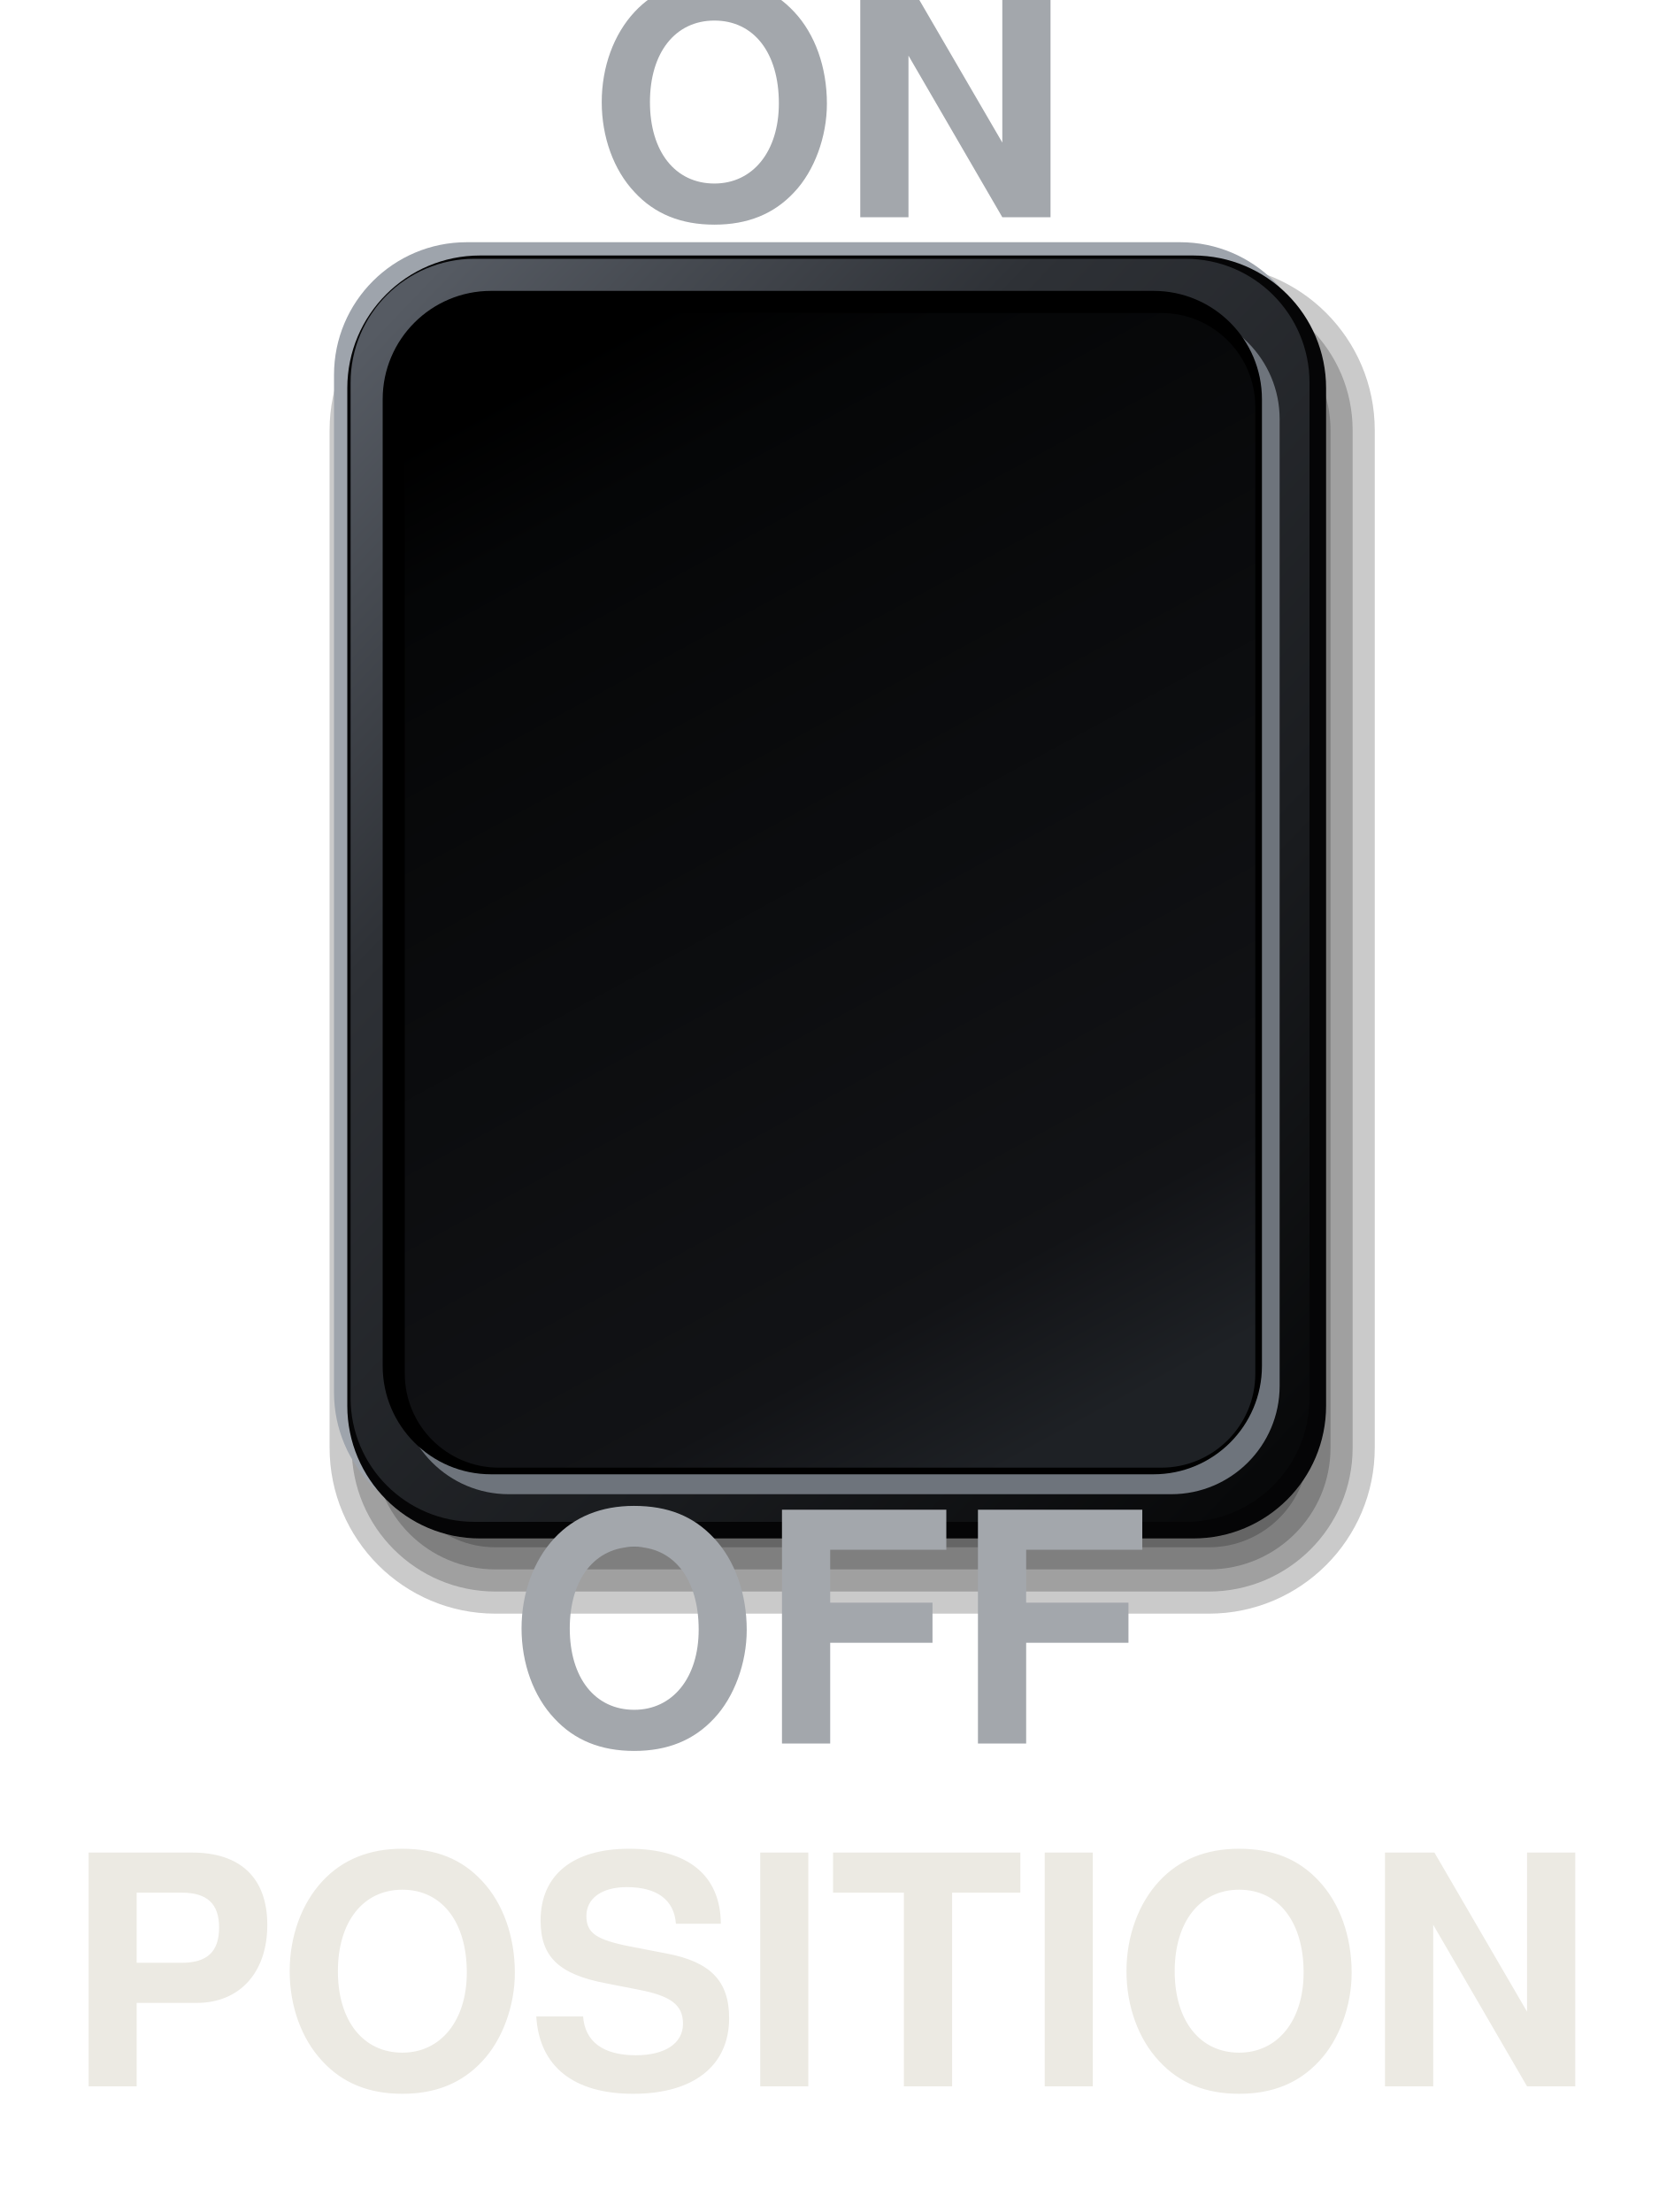
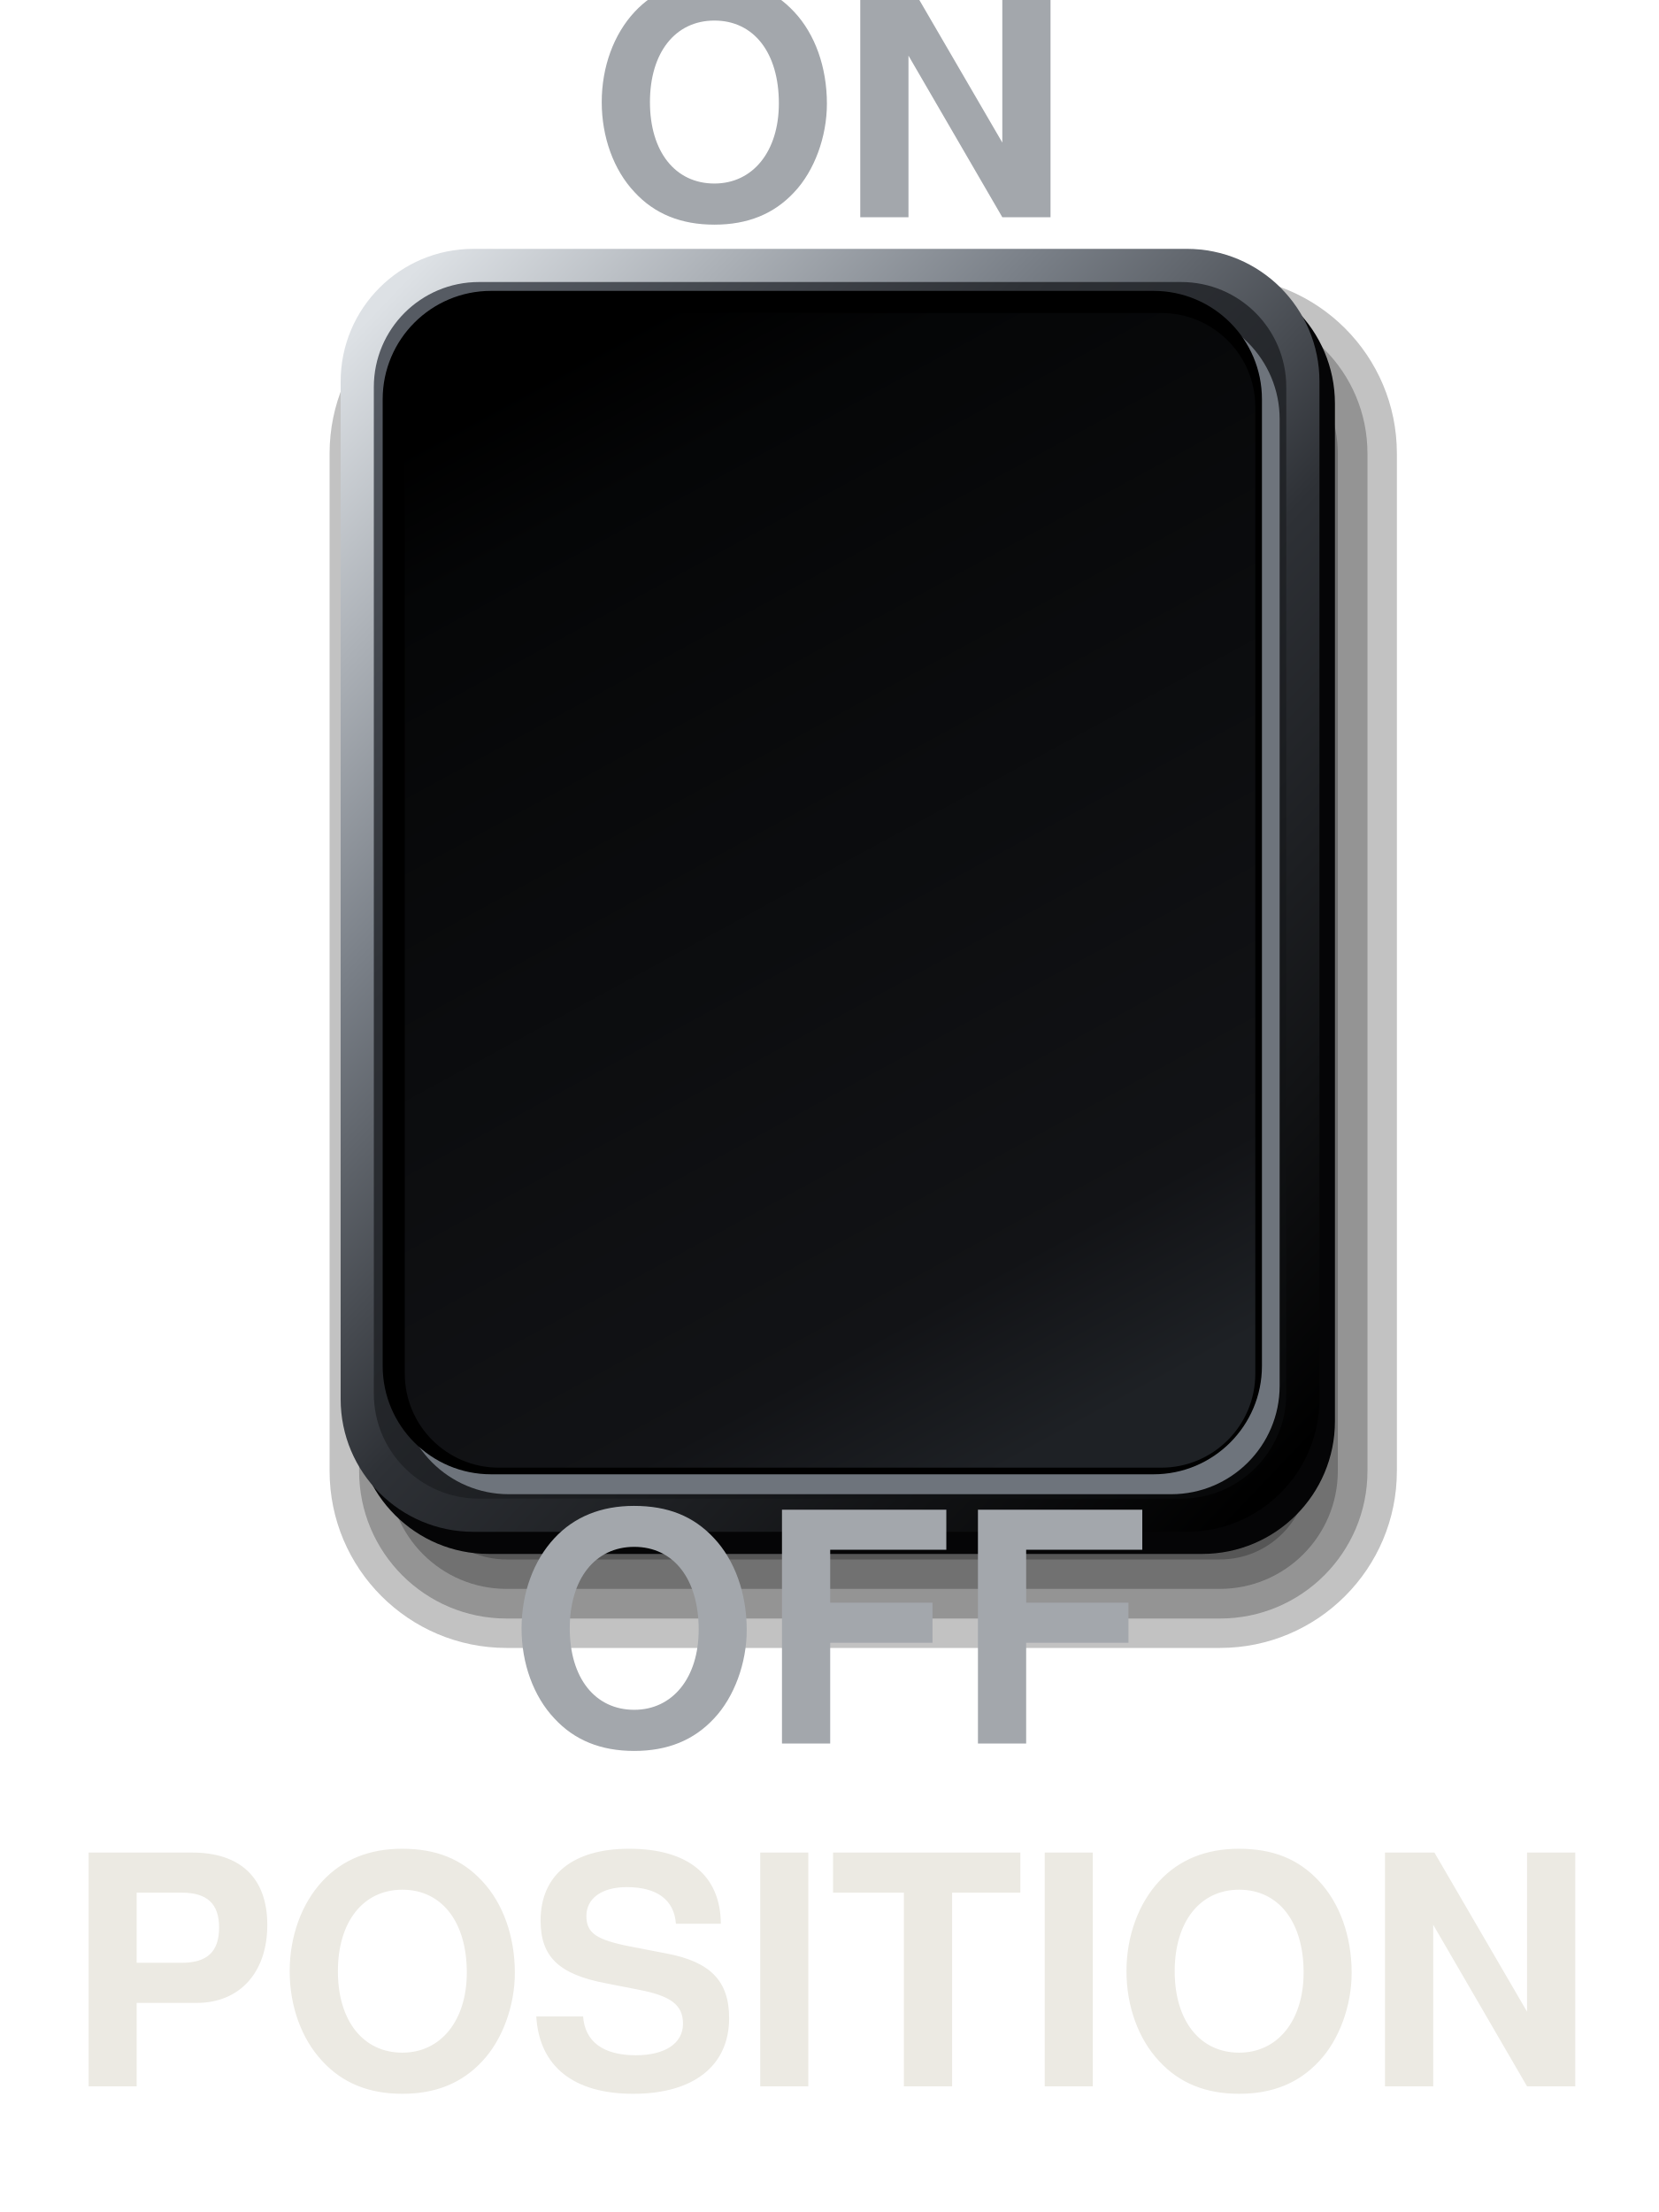
<svg xmlns="http://www.w3.org/2000/svg" viewBox="0 0 150 200" width="150" height="200">
  <defs>
    <linearGradient id="a" x1="0.1" y1="0" x2="0.9" y2="1">
      <stop offset="0" stop-color="#565B63" />
      <stop offset="0.3" stop-color="#2E3136" />
      <stop offset="0.7" stop-color="#1A1C1F" />
      <stop offset="1" stop-color="#08090A" />
    </linearGradient>
-     <linearGradient id="b" x1="0.3" y1="0" x2="0.7" y2="1">
+     <linearGradient id="b" x1="0.1" y1="0" x2="0.9" y2="1">
+       <stop offset="0" stop-color="#DDE1E5" />
+       <stop offset="0.3" stop-color="#7A8088" />
+       <stop offset="0.55" stop-color="#2E3136" />
+       <stop offset="1" stop-color="#000" />
+     </linearGradient>
+     <linearGradient id="c" x1="0.3" y1="0" x2="0.7" y2="1">
      <stop offset="0" stop-color="#000" />
      <stop offset="0.12" stop-color="#050607" />
      <stop offset="0.85" stop-color="#121316" />
      <stop offset="1" stop-color="#1E2125" />
    </linearGradient>
  </defs>
-   <rect x="29.8" y="23.9" width="94.5" height="122" rx="15" fill="#000" fill-opacity="0.21" />
-   <rect x="31.8" y="25.9" width="90.5" height="118" rx="13" fill="#000" fill-opacity="0.21" />
-   <rect x="33.8" y="27.9" width="86.5" height="114" rx="11" fill="#000" fill-opacity="0.21" />
-   <rect x="35.8" y="29.9" width="82.5" height="110" rx="9" fill="#000" fill-opacity="0.21" />
-   <rect x="30.2" y="21.9" width="88.5" height="116" rx="12" fill="#9EA4AC" />
-   <rect x="31.4" y="23.1" width="88.5" height="116" rx="12" fill="#050506" />
-   <rect x="31.7" y="23.4" width="86.7" height="114.2" rx="11.2" fill="url(#a)" />
+   <rect x="29.8" y="25" width="96.5" height="124" rx="16" fill="#000" fill-opacity="0.24" />
+   <rect x="32.47" y="27.67" width="91.17" height="118.67" rx="13.33" fill="#000" fill-opacity="0.24" />
+   <rect x="35.13" y="30.33" width="85.83" height="113.33" rx="10.67" fill="#000" fill-opacity="0.24" />
+   <rect x="37.8" y="33" width="80.5" height="108" rx="8" fill="#000" fill-opacity="0.24" />
+   <rect x="32.2" y="24.5" width="88.5" height="116" rx="12" fill="#050506" />
+   <rect x="30.8" y="22.5" width="88.5" height="116" rx="12" fill="url(#b)" />
+   <rect x="33.8" y="25.5" width="82.5" height="110" rx="9.5" fill="url(#a)" />
  <rect x="36.2" y="28.1" width="79.5" height="107" rx="9.8" fill="#6E747C" />
  <rect x="34.6" y="26.3" width="79.5" height="107" rx="9.8" fill="#000" />
-   <rect x="36.6" y="28.3" width="76.9" height="104.4" rx="8.5" fill="url(#b)" />
+   <rect x="36.6" y="28.3" width="76.9" height="104.4" rx="8.5" fill="url(#c)" />
  <text x="75" y="13" font-size="29" font-family="Helvetica, Arial, sans-serif" font-weight="bold" fill="#A3A7AC" text-anchor="middle" dominant-baseline="central">ON</text>
  <text x="75" y="151" font-size="29" font-family="Helvetica, Arial, sans-serif" font-weight="bold" fill="#A3A7AC" text-anchor="middle" dominant-baseline="central">OFF</text>
  <text x="75" y="182" font-size="29" font-family="Helvetica, Arial, sans-serif" font-weight="bold" fill="#ECEAE3" text-anchor="middle" dominant-baseline="central">POSITION</text>
</svg>
